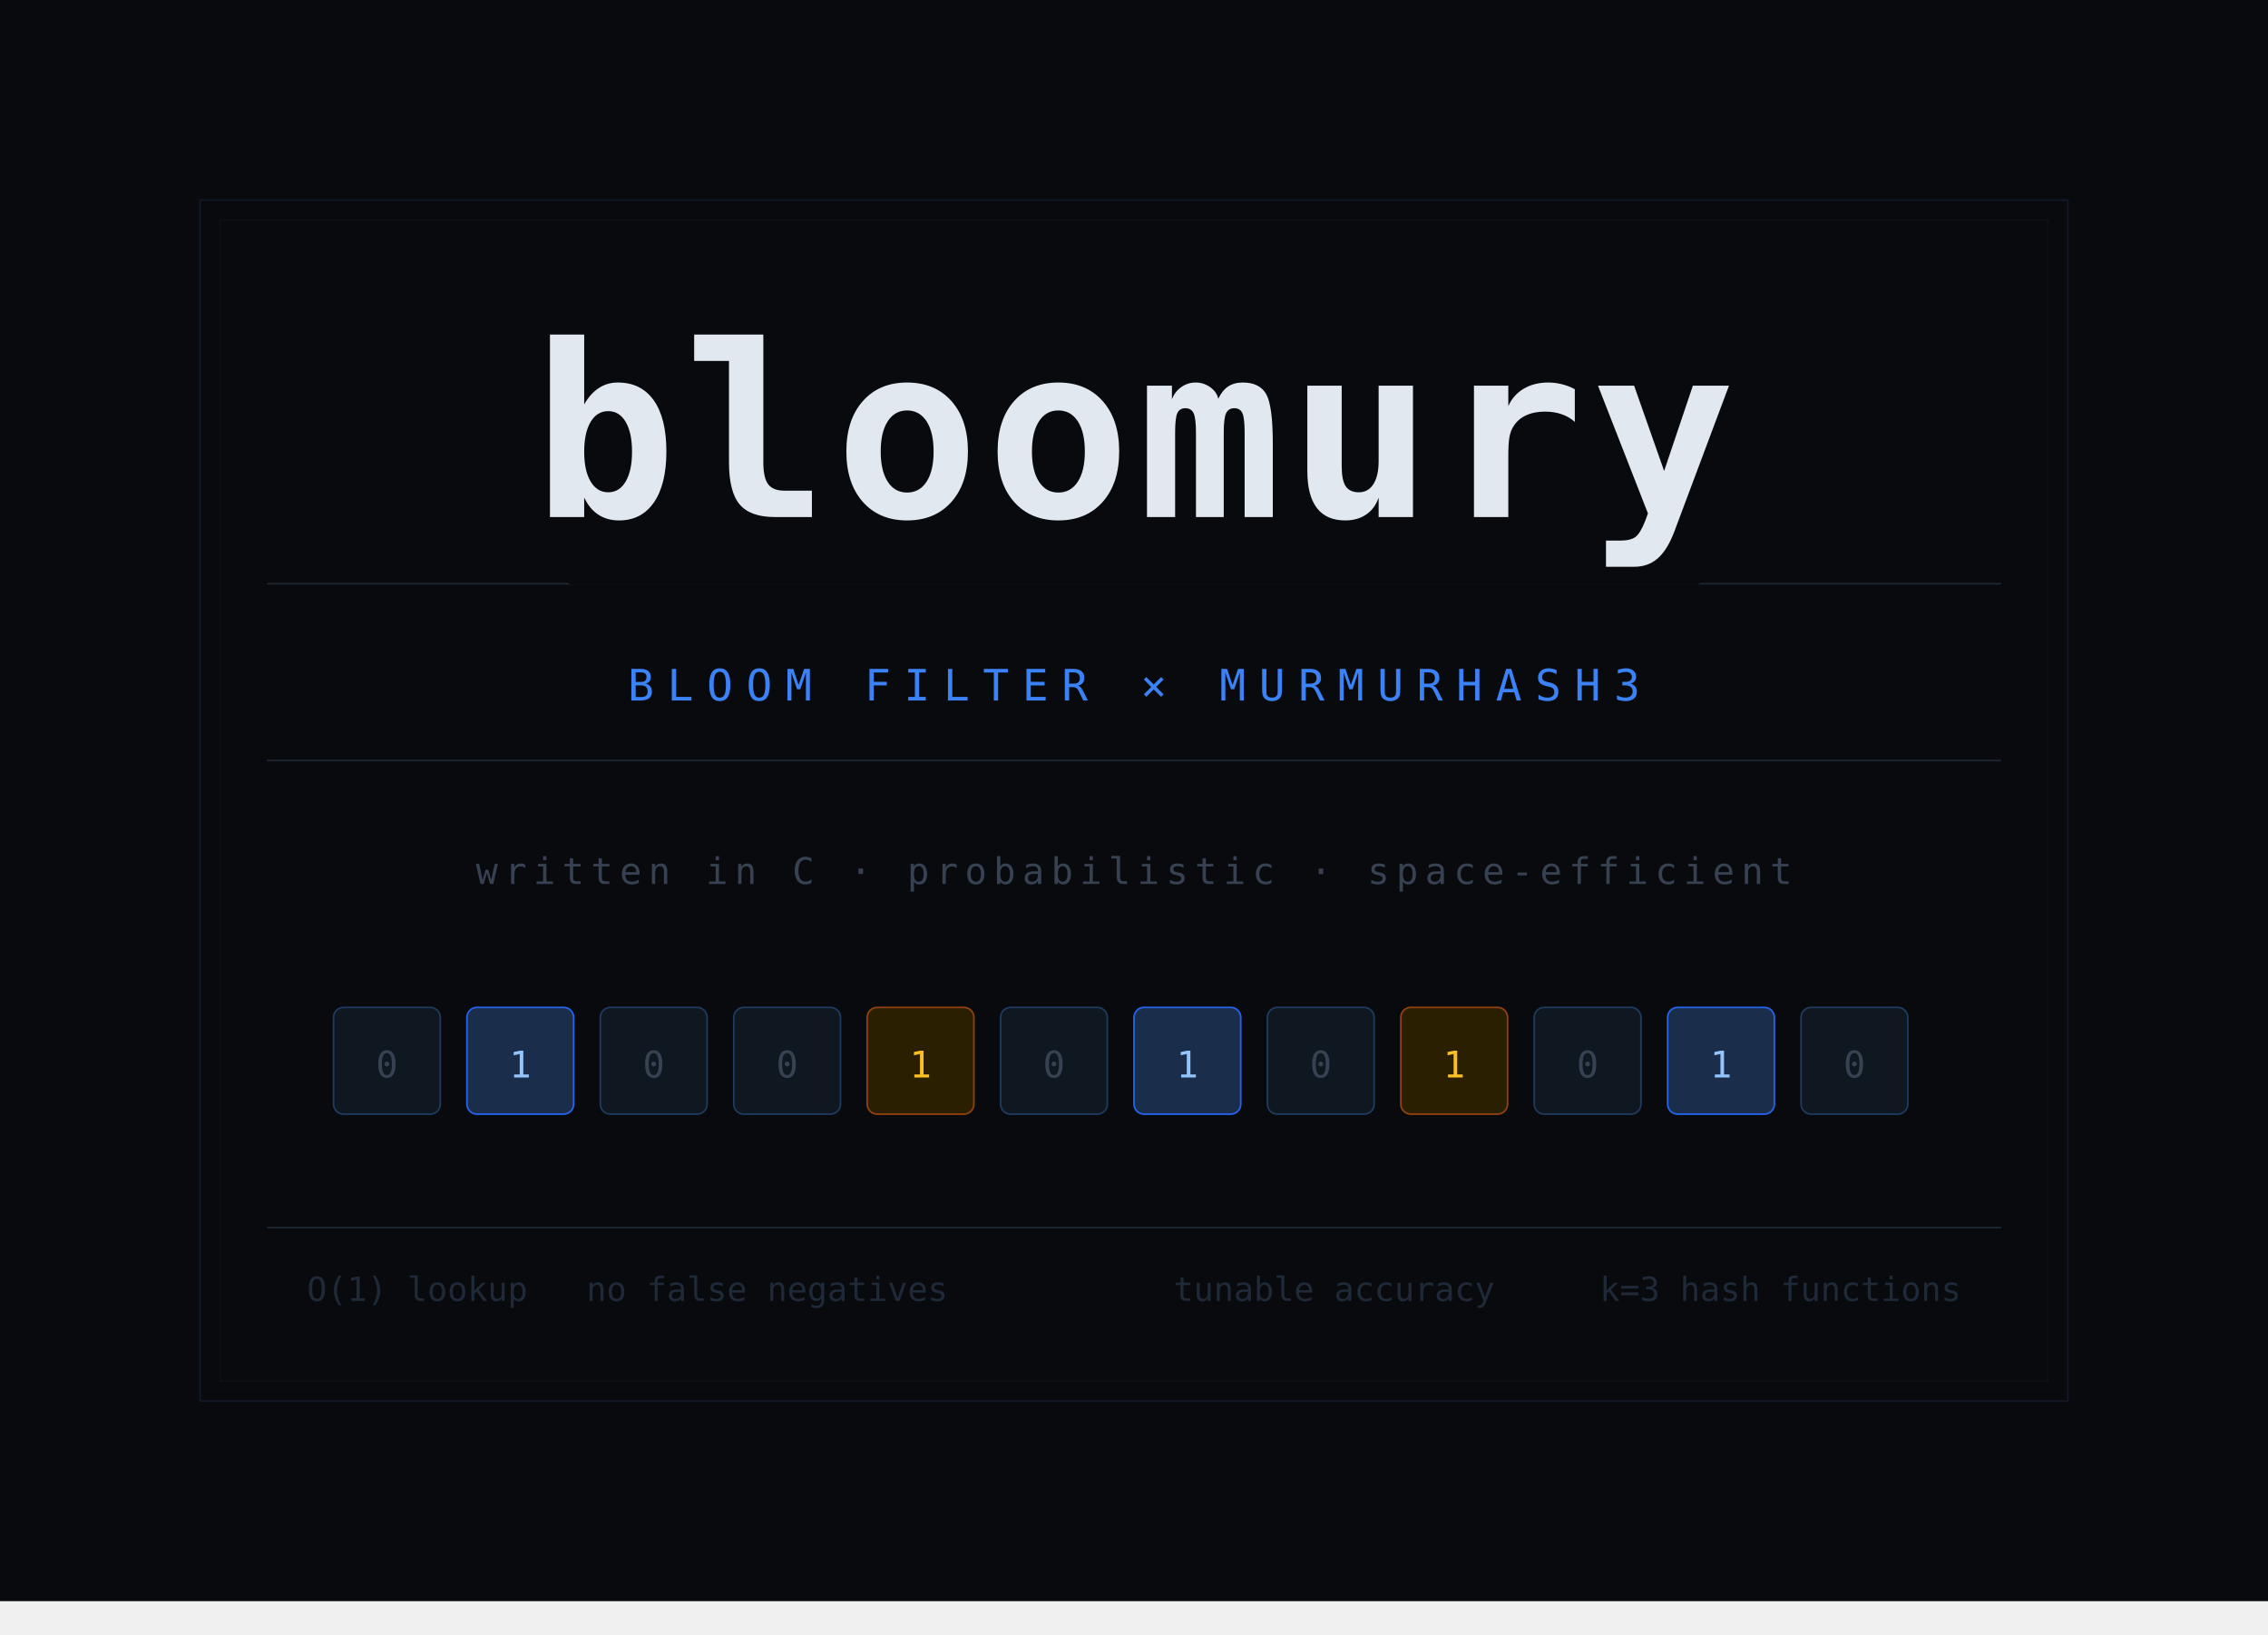
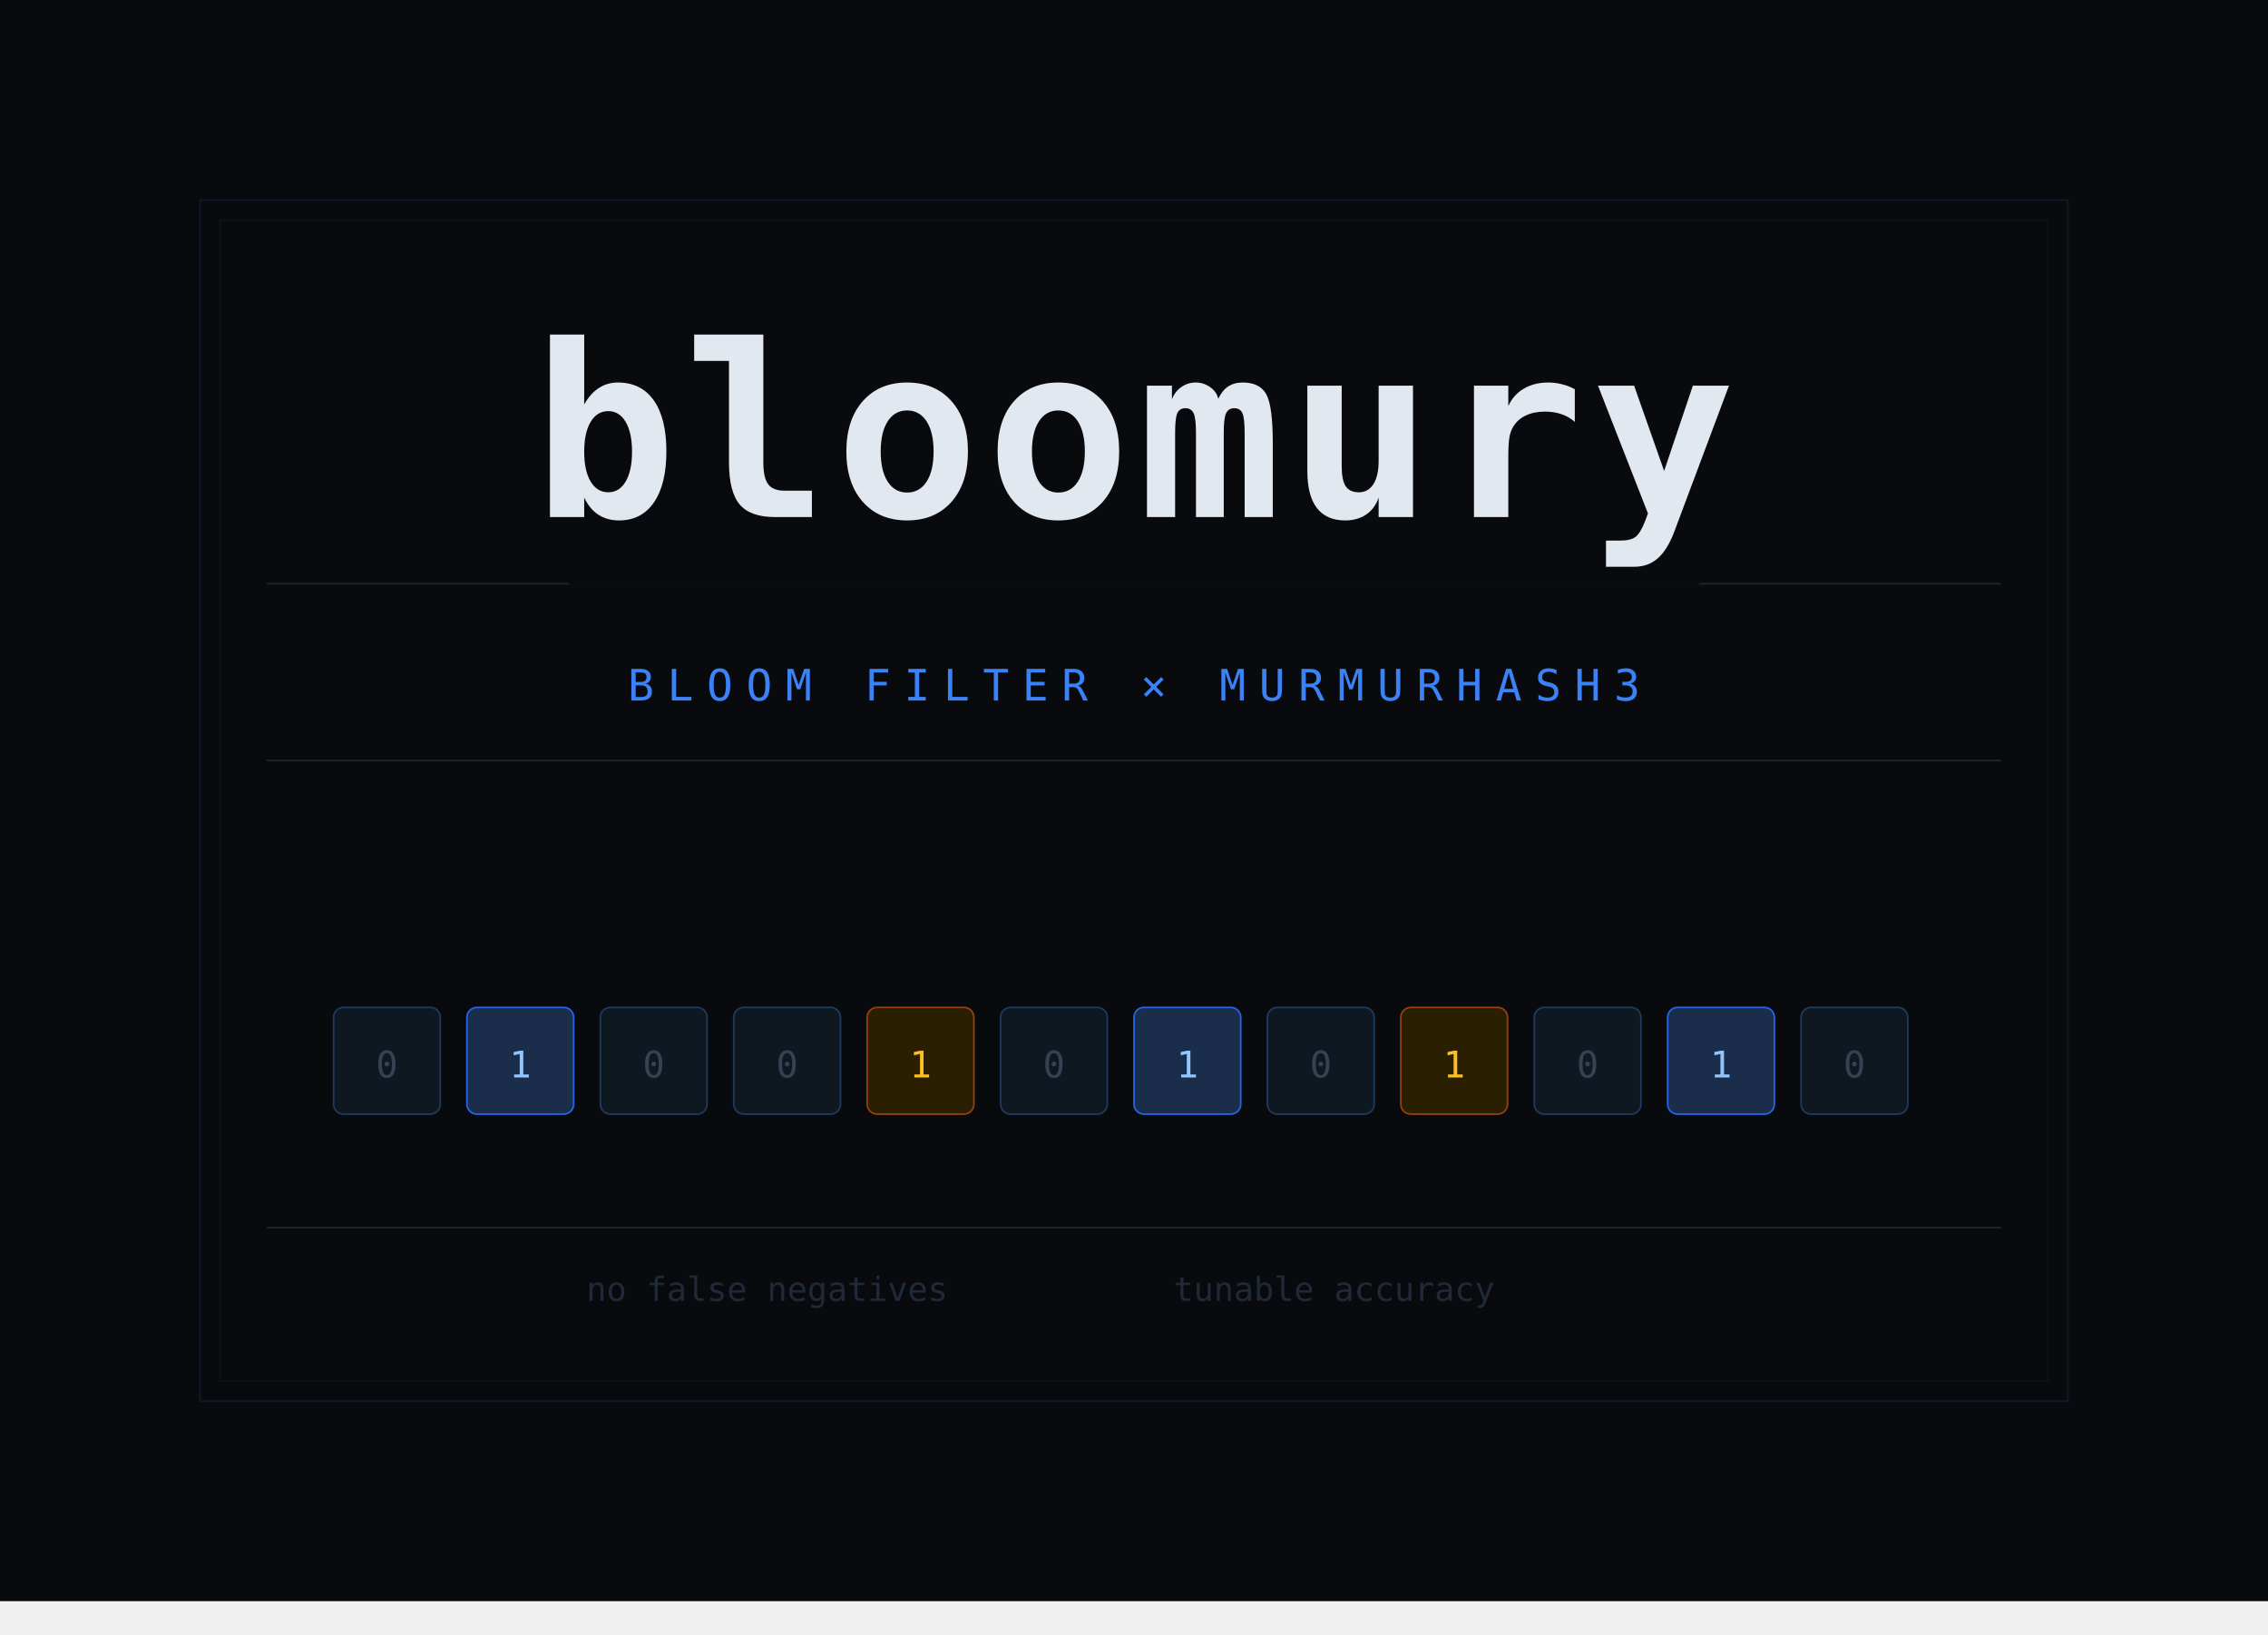
<svg xmlns="http://www.w3.org/2000/svg" width="100%" viewBox="0 0 680 490">
  <defs>
    <mask id="imagine-text-gaps-g8r15m" maskUnits="userSpaceOnUse">
      <rect x="0" y="0" width="680" height="490" fill="white" />
      <rect x="169.665" y="86.445" width="340.67" height="88.882" fill="black" rx="2" />
      <rect x="191.134" y="196.425" width="297.732" height="18.469" fill="black" rx="2" />
      <rect x="149.982" y="253.354" width="379.072" height="16.539" fill="black" rx="2" />
      <rect x="-231.029" y="-8.646" width="14.059" height="16.539" fill="black" rx="2" />
      <rect x="-191.029" y="-8.646" width="14.059" height="16.539" fill="black" rx="2" />
      <rect x="-151.029" y="-8.646" width="14.059" height="16.539" fill="black" rx="2" />
      <rect x="-111.029" y="-8.646" width="14.059" height="16.539" fill="black" rx="2" />
      <rect x="-71.029" y="-8.646" width="14.059" height="16.539" fill="black" rx="2" />
      <rect x="-31.029" y="-8.646" width="14.059" height="16.539" fill="black" rx="2" />
      <rect x="8.971" y="-8.646" width="14.059" height="16.539" fill="black" rx="2" />
      <rect x="48.971" y="-8.646" width="14.059" height="16.539" fill="black" rx="2" />
      <rect x="88.971" y="-8.646" width="14.059" height="16.539" fill="black" rx="2" />
      <rect x="128.971" y="-8.646" width="14.059" height="16.539" fill="black" rx="2" />
      <rect x="168.971" y="-8.646" width="14.059" height="16.539" fill="black" rx="2" />
      <rect x="208.971" y="-8.646" width="14.059" height="16.539" fill="black" rx="2" />
      <rect x="88" y="378.354" width="68.729" height="16.539" fill="black" rx="2" />
      <rect x="176.551" y="378.354" width="106.898" height="16.539" fill="black" rx="2" />
      <rect x="352.044" y="378.354" width="96.2" height="16.539" fill="black" rx="2" />
      <rect x="485.102" y="378.354" width="106.898" height="16.539" fill="black" rx="2" />
    </mask>
  </defs>
  <rect width="680" height="480" style="fill:rgb(8, 10, 14);stroke:none;color:rgb(255, 255, 255);stroke-width:1px;stroke-linecap:butt;stroke-linejoin:miter;opacity:1;font-family:&quot;Anthropic Sans&quot;, -apple-system, BlinkMacSystemFont, &quot;Segoe UI&quot;, sans-serif;font-size:16px;font-weight:400;text-anchor:start;dominant-baseline:auto" />
  <rect x="60" y="60" width="560" height="360" fill="none" stroke="#111827" stroke-width="0.5" style="fill:none;stroke:rgb(17, 24, 39);color:rgb(255, 255, 255);stroke-width:0.5px;stroke-linecap:butt;stroke-linejoin:miter;opacity:1;font-family:&quot;Anthropic Sans&quot;, -apple-system, BlinkMacSystemFont, &quot;Segoe UI&quot;, sans-serif;font-size:16px;font-weight:400;text-anchor:start;dominant-baseline:auto" />
  <rect x="66" y="66" width="548" height="348" fill="none" stroke="#0d1117" stroke-width="0.5" style="fill:none;stroke:rgb(13, 17, 23);color:rgb(255, 255, 255);stroke-width:0.5px;stroke-linecap:butt;stroke-linejoin:miter;opacity:1;font-family:&quot;Anthropic Sans&quot;, -apple-system, BlinkMacSystemFont, &quot;Segoe UI&quot;, sans-serif;font-size:16px;font-weight:400;text-anchor:start;dominant-baseline:auto" />
  <text x="340" y="155" text-anchor="middle" font-size="72" font-weight="700" fill="#e2e8f0" letter-spacing="2" style="fill:rgb(226, 232, 240);stroke:none;color:rgb(255, 255, 255);stroke-width:1px;stroke-linecap:butt;stroke-linejoin:miter;opacity:1;font-family:&quot;SF Mono&quot;, &quot;Fira Code&quot;, monospace;font-size:72px;font-weight:700;text-anchor:middle;dominant-baseline:auto">bloomury</text>
  <line x1="80" y1="175" x2="600" y2="175" mask="url(#imagine-text-gaps-g8r15m)" style="fill:rgb(0, 0, 0);stroke:rgb(30, 38, 48);color:rgb(255, 255, 255);stroke-width:0.5px;stroke-linecap:butt;stroke-linejoin:miter;opacity:1;font-family:&quot;Anthropic Sans&quot;, -apple-system, BlinkMacSystemFont, &quot;Segoe UI&quot;, sans-serif;font-size:16px;font-weight:400;text-anchor:start;dominant-baseline:auto" />
  <text x="340" y="210" text-anchor="middle" font-size="13" fill="#3b82f6" letter-spacing="4" style="fill:rgb(59, 130, 246);stroke:none;color:rgb(255, 255, 255);stroke-width:1px;stroke-linecap:butt;stroke-linejoin:miter;opacity:1;font-family:&quot;SF Mono&quot;, &quot;Fira Code&quot;, monospace;font-size:13px;font-weight:400;text-anchor:middle;dominant-baseline:auto">BLOOM  FILTER  ×  MURMURHASH3</text>
  <line x1="80" y1="228" x2="600" y2="228" style="fill:rgb(0, 0, 0);stroke:rgb(30, 38, 48);color:rgb(255, 255, 255);stroke-width:0.5px;stroke-linecap:butt;stroke-linejoin:miter;opacity:1;font-family:&quot;Anthropic Sans&quot;, -apple-system, BlinkMacSystemFont, &quot;Segoe UI&quot;, sans-serif;font-size:16px;font-weight:400;text-anchor:start;dominant-baseline:auto" />
-   <text x="340" y="265" text-anchor="middle" font-size="11" fill="#374151" letter-spacing="2" style="fill:rgb(55, 65, 81);stroke:none;color:rgb(255, 255, 255);stroke-width:1px;stroke-linecap:butt;stroke-linejoin:miter;opacity:1;font-family:&quot;SF Mono&quot;, &quot;Fira Code&quot;, monospace;font-size:11px;font-weight:400;text-anchor:middle;dominant-baseline:auto">written in C · probabilistic · space-efficient</text>
  <g transform="translate(340, 320)" style="fill:rgb(0, 0, 0);stroke:none;color:rgb(255, 255, 255);stroke-width:1px;stroke-linecap:butt;stroke-linejoin:miter;opacity:1;font-family:&quot;Anthropic Sans&quot;, -apple-system, BlinkMacSystemFont, &quot;Segoe UI&quot;, sans-serif;font-size:16px;font-weight:400;text-anchor:start;dominant-baseline:auto">
    <g style="fill:rgb(0, 0, 0);stroke:none;color:rgb(255, 255, 255);stroke-width:1px;stroke-linecap:butt;stroke-linejoin:miter;opacity:1;font-family:&quot;Anthropic Sans&quot;, -apple-system, BlinkMacSystemFont, &quot;Segoe UI&quot;, sans-serif;font-size:16px;font-weight:400;text-anchor:start;dominant-baseline:auto">
      <rect x="-240" y="-18" width="32" height="32" rx="3" fill="#0f1720" stroke="#1e3a5f" stroke-width="0.5" style="fill:rgb(15, 23, 32);stroke:rgb(30, 58, 95);color:rgb(255, 255, 255);stroke-width:0.5px;stroke-linecap:butt;stroke-linejoin:miter;opacity:1;font-family:&quot;Anthropic Sans&quot;, -apple-system, BlinkMacSystemFont, &quot;Segoe UI&quot;, sans-serif;font-size:16px;font-weight:400;text-anchor:start;dominant-baseline:auto" />
      <rect x="-200" y="-18" width="32" height="32" rx="3" fill="#1a2d4a" stroke="#2563eb" stroke-width="0.5" style="fill:rgb(26, 45, 74);stroke:rgb(37, 99, 235);color:rgb(255, 255, 255);stroke-width:0.5px;stroke-linecap:butt;stroke-linejoin:miter;opacity:1;font-family:&quot;Anthropic Sans&quot;, -apple-system, BlinkMacSystemFont, &quot;Segoe UI&quot;, sans-serif;font-size:16px;font-weight:400;text-anchor:start;dominant-baseline:auto" />
      <rect x="-160" y="-18" width="32" height="32" rx="3" fill="#0f1720" stroke="#1e3a5f" stroke-width="0.5" style="fill:rgb(15, 23, 32);stroke:rgb(30, 58, 95);color:rgb(255, 255, 255);stroke-width:0.5px;stroke-linecap:butt;stroke-linejoin:miter;opacity:1;font-family:&quot;Anthropic Sans&quot;, -apple-system, BlinkMacSystemFont, &quot;Segoe UI&quot;, sans-serif;font-size:16px;font-weight:400;text-anchor:start;dominant-baseline:auto" />
      <rect x="-120" y="-18" width="32" height="32" rx="3" fill="#0f1720" stroke="#1e3a5f" stroke-width="0.5" style="fill:rgb(15, 23, 32);stroke:rgb(30, 58, 95);color:rgb(255, 255, 255);stroke-width:0.5px;stroke-linecap:butt;stroke-linejoin:miter;opacity:1;font-family:&quot;Anthropic Sans&quot;, -apple-system, BlinkMacSystemFont, &quot;Segoe UI&quot;, sans-serif;font-size:16px;font-weight:400;text-anchor:start;dominant-baseline:auto" />
      <rect x="-80" y="-18" width="32" height="32" rx="3" fill="#2a1f00" stroke="#92400e" stroke-width="0.5" style="fill:rgb(42, 31, 0);stroke:rgb(146, 64, 14);color:rgb(255, 255, 255);stroke-width:0.5px;stroke-linecap:butt;stroke-linejoin:miter;opacity:1;font-family:&quot;Anthropic Sans&quot;, -apple-system, BlinkMacSystemFont, &quot;Segoe UI&quot;, sans-serif;font-size:16px;font-weight:400;text-anchor:start;dominant-baseline:auto" />
      <rect x="-40" y="-18" width="32" height="32" rx="3" fill="#0f1720" stroke="#1e3a5f" stroke-width="0.5" style="fill:rgb(15, 23, 32);stroke:rgb(30, 58, 95);color:rgb(255, 255, 255);stroke-width:0.5px;stroke-linecap:butt;stroke-linejoin:miter;opacity:1;font-family:&quot;Anthropic Sans&quot;, -apple-system, BlinkMacSystemFont, &quot;Segoe UI&quot;, sans-serif;font-size:16px;font-weight:400;text-anchor:start;dominant-baseline:auto" />
      <rect x="0" y="-18" width="32" height="32" rx="3" fill="#1a2d4a" stroke="#2563eb" stroke-width="0.5" style="fill:rgb(26, 45, 74);stroke:rgb(37, 99, 235);color:rgb(255, 255, 255);stroke-width:0.5px;stroke-linecap:butt;stroke-linejoin:miter;opacity:1;font-family:&quot;Anthropic Sans&quot;, -apple-system, BlinkMacSystemFont, &quot;Segoe UI&quot;, sans-serif;font-size:16px;font-weight:400;text-anchor:start;dominant-baseline:auto" />
      <rect x="40" y="-18" width="32" height="32" rx="3" fill="#0f1720" stroke="#1e3a5f" stroke-width="0.5" style="fill:rgb(15, 23, 32);stroke:rgb(30, 58, 95);color:rgb(255, 255, 255);stroke-width:0.5px;stroke-linecap:butt;stroke-linejoin:miter;opacity:1;font-family:&quot;Anthropic Sans&quot;, -apple-system, BlinkMacSystemFont, &quot;Segoe UI&quot;, sans-serif;font-size:16px;font-weight:400;text-anchor:start;dominant-baseline:auto" />
      <rect x="80" y="-18" width="32" height="32" rx="3" fill="#2a1f00" stroke="#92400e" stroke-width="0.5" style="fill:rgb(42, 31, 0);stroke:rgb(146, 64, 14);color:rgb(255, 255, 255);stroke-width:0.5px;stroke-linecap:butt;stroke-linejoin:miter;opacity:1;font-family:&quot;Anthropic Sans&quot;, -apple-system, BlinkMacSystemFont, &quot;Segoe UI&quot;, sans-serif;font-size:16px;font-weight:400;text-anchor:start;dominant-baseline:auto" />
      <rect x="120" y="-18" width="32" height="32" rx="3" fill="#0f1720" stroke="#1e3a5f" stroke-width="0.5" style="fill:rgb(15, 23, 32);stroke:rgb(30, 58, 95);color:rgb(255, 255, 255);stroke-width:0.5px;stroke-linecap:butt;stroke-linejoin:miter;opacity:1;font-family:&quot;Anthropic Sans&quot;, -apple-system, BlinkMacSystemFont, &quot;Segoe UI&quot;, sans-serif;font-size:16px;font-weight:400;text-anchor:start;dominant-baseline:auto" />
      <rect x="160" y="-18" width="32" height="32" rx="3" fill="#1a2d4a" stroke="#2563eb" stroke-width="0.5" style="fill:rgb(26, 45, 74);stroke:rgb(37, 99, 235);color:rgb(255, 255, 255);stroke-width:0.5px;stroke-linecap:butt;stroke-linejoin:miter;opacity:1;font-family:&quot;Anthropic Sans&quot;, -apple-system, BlinkMacSystemFont, &quot;Segoe UI&quot;, sans-serif;font-size:16px;font-weight:400;text-anchor:start;dominant-baseline:auto" />
      <rect x="200" y="-18" width="32" height="32" rx="3" fill="#0f1720" stroke="#1e3a5f" stroke-width="0.5" style="fill:rgb(15, 23, 32);stroke:rgb(30, 58, 95);color:rgb(255, 255, 255);stroke-width:0.5px;stroke-linecap:butt;stroke-linejoin:miter;opacity:1;font-family:&quot;Anthropic Sans&quot;, -apple-system, BlinkMacSystemFont, &quot;Segoe UI&quot;, sans-serif;font-size:16px;font-weight:400;text-anchor:start;dominant-baseline:auto" />
      <text x="-224" y="3" text-anchor="middle" font-size="11" fill="#374151" style="fill:rgb(55, 65, 81);stroke:none;color:rgb(255, 255, 255);stroke-width:1px;stroke-linecap:butt;stroke-linejoin:miter;opacity:1;font-family:&quot;SF Mono&quot;, &quot;Fira Code&quot;, monospace;font-size:11px;font-weight:400;text-anchor:middle;dominant-baseline:auto">0</text>
      <text x="-184" y="3" text-anchor="middle" font-size="11" fill="#93c5fd" style="fill:rgb(147, 197, 253);stroke:none;color:rgb(255, 255, 255);stroke-width:1px;stroke-linecap:butt;stroke-linejoin:miter;opacity:1;font-family:&quot;SF Mono&quot;, &quot;Fira Code&quot;, monospace;font-size:11px;font-weight:400;text-anchor:middle;dominant-baseline:auto">1</text>
      <text x="-144" y="3" text-anchor="middle" font-size="11" fill="#374151" style="fill:rgb(55, 65, 81);stroke:none;color:rgb(255, 255, 255);stroke-width:1px;stroke-linecap:butt;stroke-linejoin:miter;opacity:1;font-family:&quot;SF Mono&quot;, &quot;Fira Code&quot;, monospace;font-size:11px;font-weight:400;text-anchor:middle;dominant-baseline:auto">0</text>
      <text x="-104" y="3" text-anchor="middle" font-size="11" fill="#374151" style="fill:rgb(55, 65, 81);stroke:none;color:rgb(255, 255, 255);stroke-width:1px;stroke-linecap:butt;stroke-linejoin:miter;opacity:1;font-family:&quot;SF Mono&quot;, &quot;Fira Code&quot;, monospace;font-size:11px;font-weight:400;text-anchor:middle;dominant-baseline:auto">0</text>
      <text x="-64" y="3" text-anchor="middle" font-size="11" fill="#fbbf24" style="fill:rgb(251, 191, 36);stroke:none;color:rgb(255, 255, 255);stroke-width:1px;stroke-linecap:butt;stroke-linejoin:miter;opacity:1;font-family:&quot;SF Mono&quot;, &quot;Fira Code&quot;, monospace;font-size:11px;font-weight:400;text-anchor:middle;dominant-baseline:auto">1</text>
      <text x="-24" y="3" text-anchor="middle" font-size="11" fill="#374151" style="fill:rgb(55, 65, 81);stroke:none;color:rgb(255, 255, 255);stroke-width:1px;stroke-linecap:butt;stroke-linejoin:miter;opacity:1;font-family:&quot;SF Mono&quot;, &quot;Fira Code&quot;, monospace;font-size:11px;font-weight:400;text-anchor:middle;dominant-baseline:auto">0</text>
      <text x="16" y="3" text-anchor="middle" font-size="11" fill="#93c5fd" style="fill:rgb(147, 197, 253);stroke:none;color:rgb(255, 255, 255);stroke-width:1px;stroke-linecap:butt;stroke-linejoin:miter;opacity:1;font-family:&quot;SF Mono&quot;, &quot;Fira Code&quot;, monospace;font-size:11px;font-weight:400;text-anchor:middle;dominant-baseline:auto">1</text>
      <text x="56" y="3" text-anchor="middle" font-size="11" fill="#374151" style="fill:rgb(55, 65, 81);stroke:none;color:rgb(255, 255, 255);stroke-width:1px;stroke-linecap:butt;stroke-linejoin:miter;opacity:1;font-family:&quot;SF Mono&quot;, &quot;Fira Code&quot;, monospace;font-size:11px;font-weight:400;text-anchor:middle;dominant-baseline:auto">0</text>
      <text x="96" y="3" text-anchor="middle" font-size="11" fill="#fbbf24" style="fill:rgb(251, 191, 36);stroke:none;color:rgb(255, 255, 255);stroke-width:1px;stroke-linecap:butt;stroke-linejoin:miter;opacity:1;font-family:&quot;SF Mono&quot;, &quot;Fira Code&quot;, monospace;font-size:11px;font-weight:400;text-anchor:middle;dominant-baseline:auto">1</text>
      <text x="136" y="3" text-anchor="middle" font-size="11" fill="#374151" style="fill:rgb(55, 65, 81);stroke:none;color:rgb(255, 255, 255);stroke-width:1px;stroke-linecap:butt;stroke-linejoin:miter;opacity:1;font-family:&quot;SF Mono&quot;, &quot;Fira Code&quot;, monospace;font-size:11px;font-weight:400;text-anchor:middle;dominant-baseline:auto">0</text>
      <text x="176" y="3" text-anchor="middle" font-size="11" fill="#93c5fd" style="fill:rgb(147, 197, 253);stroke:none;color:rgb(255, 255, 255);stroke-width:1px;stroke-linecap:butt;stroke-linejoin:miter;opacity:1;font-family:&quot;SF Mono&quot;, &quot;Fira Code&quot;, monospace;font-size:11px;font-weight:400;text-anchor:middle;dominant-baseline:auto">1</text>
      <text x="216" y="3" text-anchor="middle" font-size="11" fill="#374151" style="fill:rgb(55, 65, 81);stroke:none;color:rgb(255, 255, 255);stroke-width:1px;stroke-linecap:butt;stroke-linejoin:miter;opacity:1;font-family:&quot;SF Mono&quot;, &quot;Fira Code&quot;, monospace;font-size:11px;font-weight:400;text-anchor:middle;dominant-baseline:auto">0</text>
    </g>
  </g>
  <line x1="80" y1="368" x2="600" y2="368" style="fill:rgb(0, 0, 0);stroke:rgb(30, 38, 48);color:rgb(255, 255, 255);stroke-width:0.5px;stroke-linecap:butt;stroke-linejoin:miter;opacity:1;font-family:&quot;Anthropic Sans&quot;, -apple-system, BlinkMacSystemFont, &quot;Segoe UI&quot;, sans-serif;font-size:16px;font-weight:400;text-anchor:start;dominant-baseline:auto" />
-   <text x="92" y="390" font-size="10" fill="#1f2937" style="fill:rgb(31, 41, 55);stroke:none;color:rgb(255, 255, 255);stroke-width:1px;stroke-linecap:butt;stroke-linejoin:miter;opacity:1;font-family:&quot;SF Mono&quot;, &quot;Fira Code&quot;, monospace;font-size:10px;font-weight:400;text-anchor:start;dominant-baseline:auto">O(1) lookup</text>
  <text x="230" y="390" text-anchor="middle" font-size="10" fill="#1f2937" style="fill:rgb(31, 41, 55);stroke:none;color:rgb(255, 255, 255);stroke-width:1px;stroke-linecap:butt;stroke-linejoin:miter;opacity:1;font-family:&quot;SF Mono&quot;, &quot;Fira Code&quot;, monospace;font-size:10px;font-weight:400;text-anchor:middle;dominant-baseline:auto">no false negatives</text>
  <text x="400" y="390" text-anchor="middle" font-size="10" fill="#1f2937" style="fill:rgb(31, 41, 55);stroke:none;color:rgb(255, 255, 255);stroke-width:1px;stroke-linecap:butt;stroke-linejoin:miter;opacity:1;font-family:&quot;SF Mono&quot;, &quot;Fira Code&quot;, monospace;font-size:10px;font-weight:400;text-anchor:middle;dominant-baseline:auto">tunable accuracy</text>
-   <text x="588" y="390" text-anchor="end" font-size="10" fill="#1f2937" style="fill:rgb(31, 41, 55);stroke:none;color:rgb(255, 255, 255);stroke-width:1px;stroke-linecap:butt;stroke-linejoin:miter;opacity:1;font-family:&quot;SF Mono&quot;, &quot;Fira Code&quot;, monospace;font-size:10px;font-weight:400;text-anchor:end;dominant-baseline:auto">k=3 hash functions</text>
</svg>
